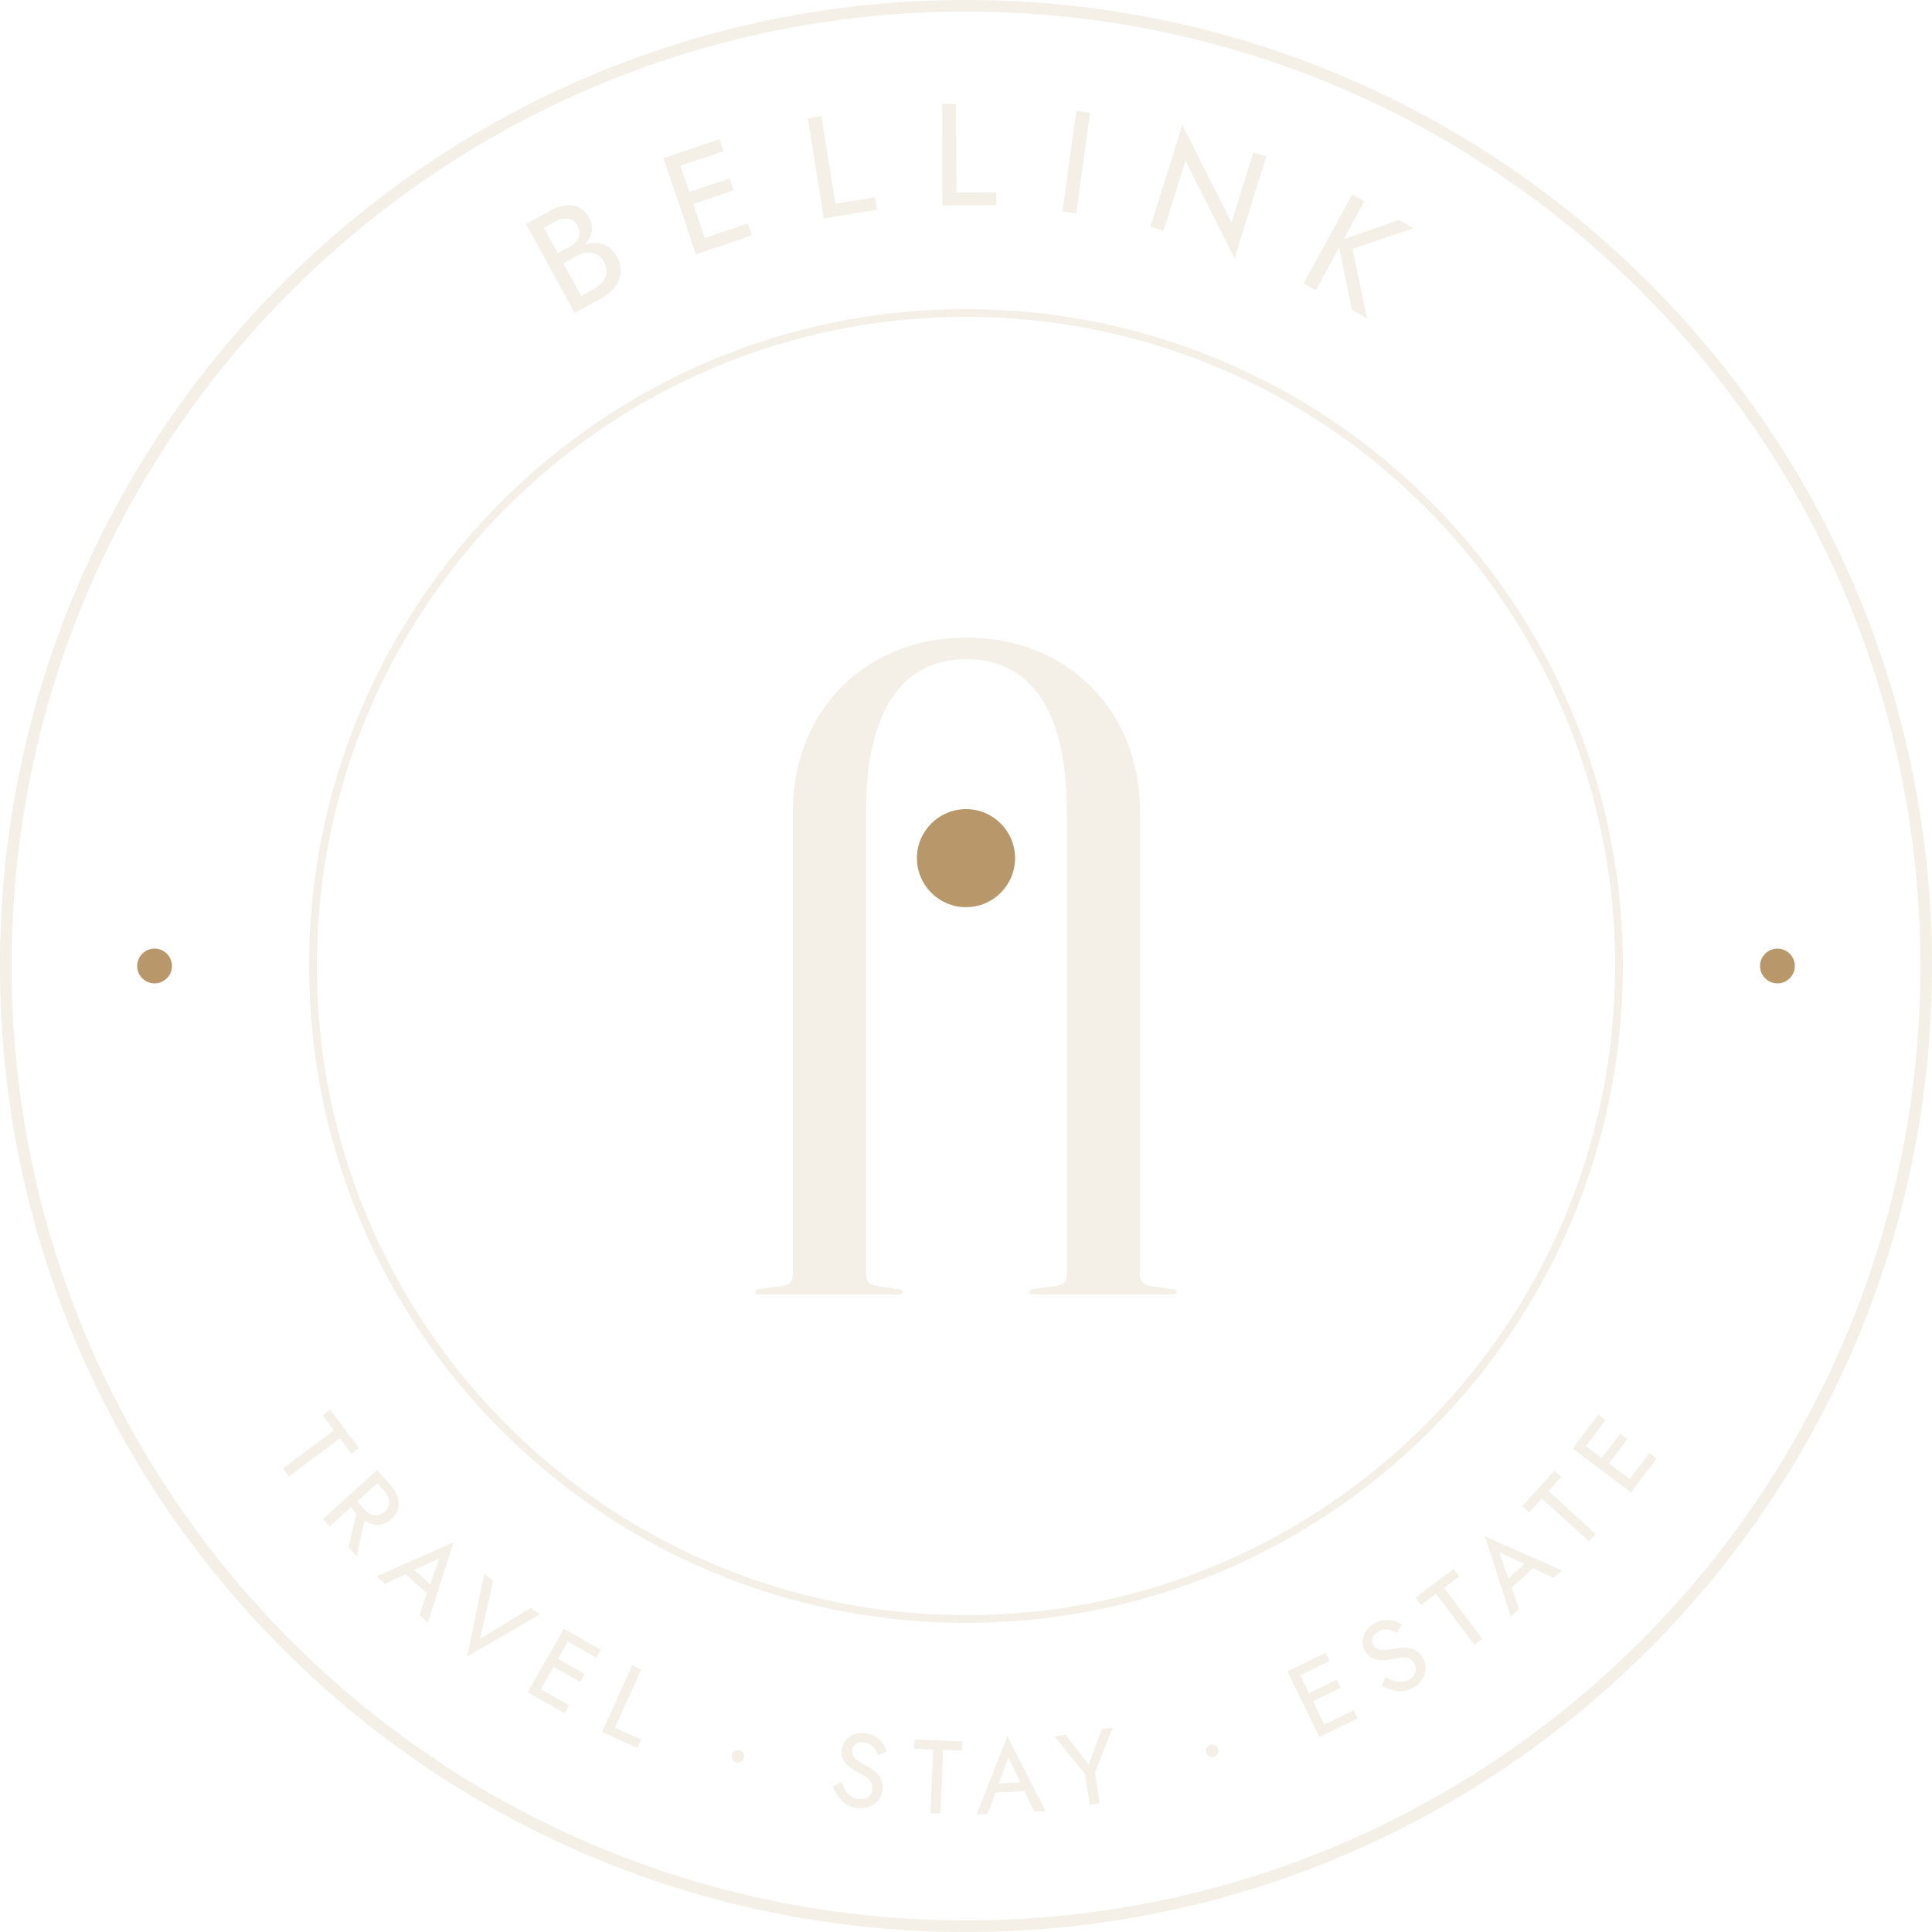
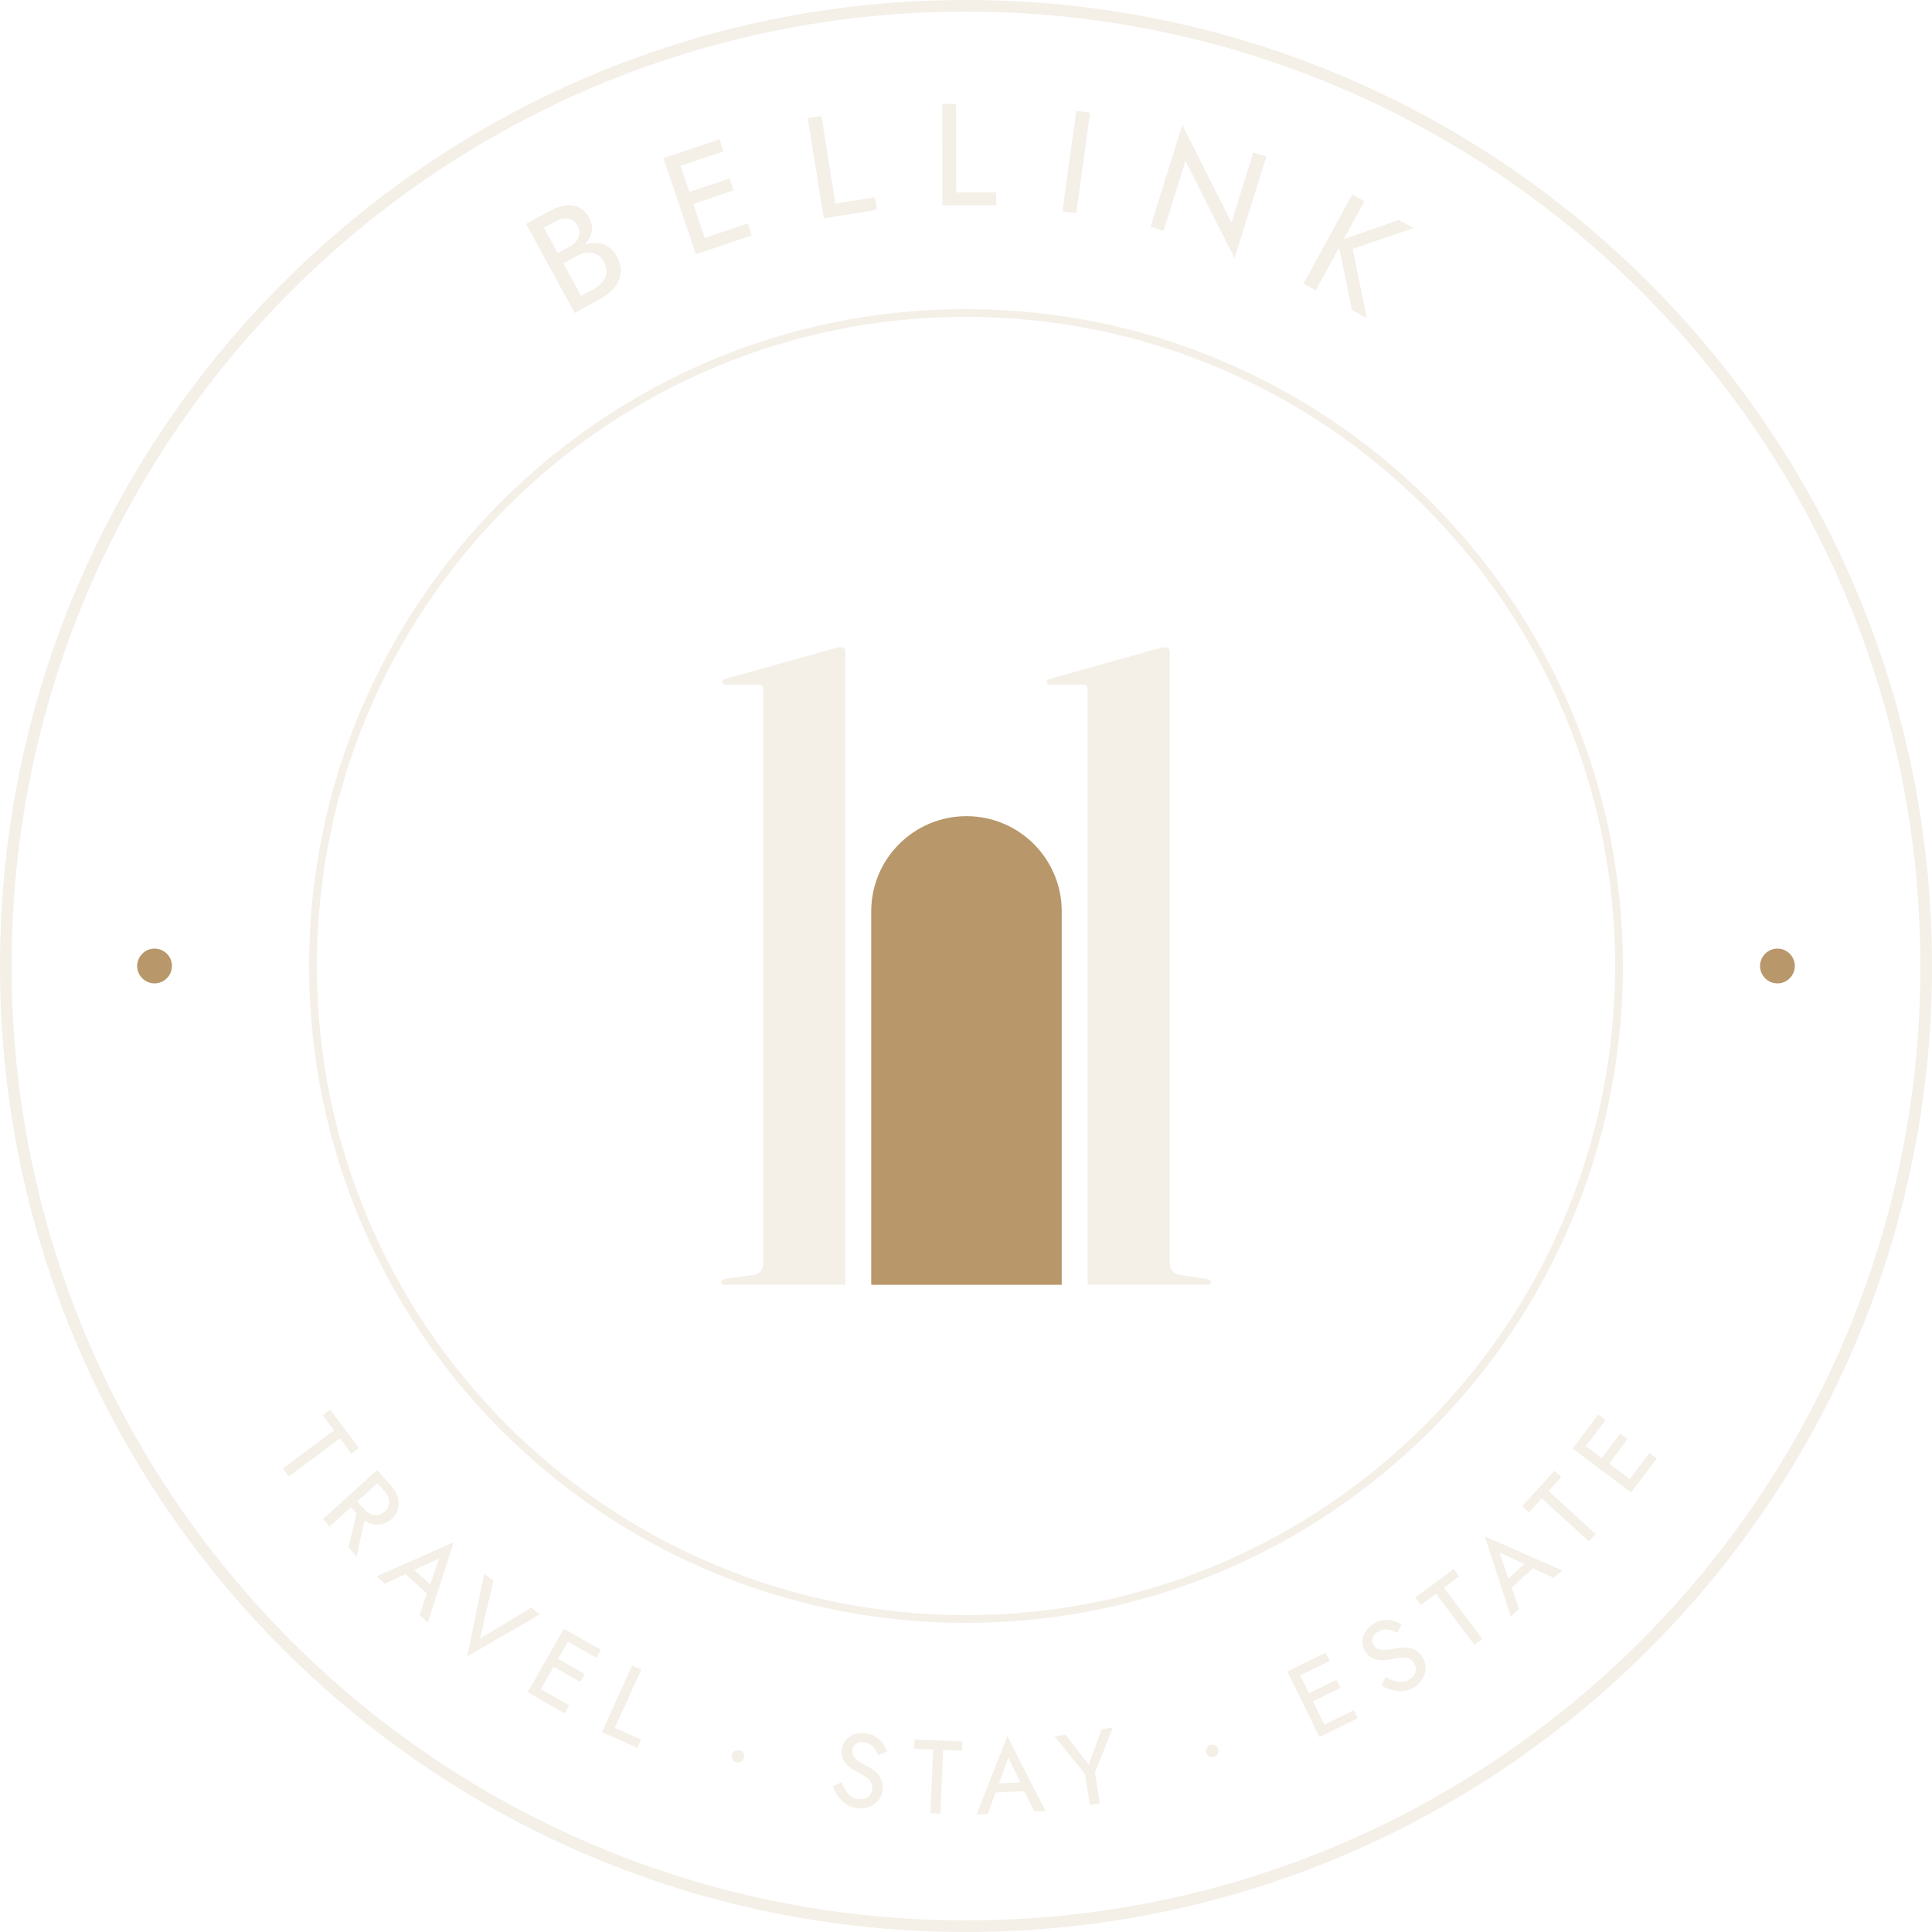
<svg xmlns="http://www.w3.org/2000/svg" viewBox="0 0 200 200" width="200" height="200" role="img" aria-label="bellink">
  <path fill="#F4EFE7" d="M200 100C200 155.23 155.23 200 100 200C44.77 200 0 155.23 0 100C0 44.77 44.77 0 100 0C155.23 0 200 44.77 200 100ZM198.8 100C198.8 45.43 154.57 1.2 100 1.2C45.43 1.2 1.2 45.43 1.2 100C1.2 154.57 45.43 198.8 100 198.8C154.57 198.8 198.8 154.57 198.8 100Z" />
  <path fill="#F4EFE7" d="M168 100C168 137.56 137.56 168 100 168C62.44 168 32 137.56 32 100C32 62.44 62.44 32 100 32C137.56 32 168 62.44 168 100ZM167.2 100C167.2 62.89 137.11 32.8 100 32.8C62.89 32.8 32.8 62.89 32.8 100C32.8 137.11 62.89 167.2 100 167.2C137.11 167.2 167.2 137.11 167.2 100Z" />
  <path fill="#F4EFE7" d="M60.55 25.3Q60.59 25.29 60.64 25.28Q61.29 25.11 61.89 25.17Q62.5 25.23 63 25.56Q63.5 25.89 63.85 26.53Q64.34 27.44 64.25 28.26Q64.16 29.08 63.6 29.77Q63.05 30.45 62.13 30.95L59.49 32.4L54.46 23.18L56.95 21.82Q57.79 21.36 58.56 21.27Q59.32 21.17 59.95 21.49Q60.58 21.81 61.01 22.6Q61.37 23.25 61.27 23.91Q61.18 24.57 60.68 25.15Q60.62 25.23 60.55 25.3ZM129.74 15.79 131.09 16.21 127.8 26.73 122.72 16.64 120.45 23.88 119.1 23.46 122.39 12.94 127.48 23.03ZM139.98 20.14 141.24 20.83 139.1 24.76 144.8 22.78 146.33 23.61 140.02 25.77 141.5 32.94 139.96 32.09 138.62 25.63 136.21 30.05 134.95 29.36ZM68.68 16.37 70.03 15.92 74.48 14.42 74.9 15.66 70.44 17.16 71.36 19.87 75.53 18.47 75.94 19.7 71.77 21.11 72.96 24.63 77.42 23.13 77.83 24.37 73.38 25.87 72.82 26.06 72.04 26.32ZM83.62 12.24 85.03 12.01 86.48 21.08 90.57 20.42 90.78 21.72 85.28 22.6ZM97.54 10.76 98.97 10.75 98.99 19.93 103.12 19.92 103.13 21.24 97.56 21.26ZM111.42 11.48 112.84 11.68 111.41 22.08 109.99 21.88ZM58.31 27.26 60.16 30.63 61.51 29.9Q62.08 29.58 62.41 29.14Q62.75 28.7 62.79 28.19Q62.83 27.67 62.53 27.12Q62.31 26.72 62 26.48Q61.68 26.24 61.3 26.17Q60.93 26.1 60.51 26.19Q60.1 26.28 59.66 26.52L58.31 27.26ZM57.74 26.21 58.95 25.55Q59.4 25.31 59.67 24.96Q59.95 24.61 59.99 24.21Q60.03 23.8 59.8 23.38Q59.46 22.75 58.82 22.64Q58.19 22.54 57.51 22.91L56.3 23.57L57.74 26.21Z" />
  <path fill="#F4EFE7" d="M39.03 152.19 39.43 152.62 39.72 152.95 40.47 153.77Q40.98 154.34 41.17 154.96Q41.35 155.58 41.2 156.18Q41.05 156.77 40.52 157.25Q40.01 157.71 39.4 157.81Q38.78 157.91 38.18 157.66Q37.94 157.56 37.72 157.41L36.92 161.12L36.08 160.19L36.91 156.68L36.33 156.02L34.12 158.02L33.43 157.26ZM44.19 164.95 41.98 162.96 39.84 163.95 38.99 163.18 46.96 159.66 44.28 167.96 43.43 167.18 44.19 164.95ZM158.69 162.35 156.49 164.34 157.25 166.57 156.4 167.34 153.72 159.05 161.7 162.57 160.84 163.34 158.69 162.35ZM106.04 185.42 103.07 185.56 102.25 187.77 101.1 187.83 104.28 179.72 108.23 187.48 107.08 187.54 106.04 185.42ZM58.37 168.61 58.89 168.9 59.26 169.11 62.2 170.79 61.73 171.61 58.79 169.93 57.77 171.72 60.52 173.29 60.06 174.11 57.31 172.54 55.98 174.86 58.92 176.54 58.45 177.36 55.51 175.68 55.14 175.47 54.63 175.17ZM137.13 179.56 136.59 179.82 133.27 173.02 134.19 172.58 137.23 171.09 137.65 171.94 134.6 173.42 135.51 175.28 138.36 173.89 138.77 174.73 135.92 176.12 137.1 178.53 140.14 177.04 140.55 177.88 137.51 179.37ZM169.2 154.02 168.85 154.5 162.81 149.95 163.42 149.14 165.45 146.43 166.21 147 164.17 149.7 165.82 150.94 167.72 148.41 168.47 148.98 166.57 151.51 168.71 153.12 170.74 150.41 171.5 150.98 169.46 153.68ZM87.09 184.49Q87.29 184.96 87.53 185.34Q87.77 185.71 88.09 185.95Q88.42 186.18 88.86 186.24Q89.43 186.32 89.83 186.05Q90.22 185.78 90.28 185.28Q90.35 184.81 90.16 184.49Q89.97 184.18 89.62 183.94Q89.27 183.71 88.85 183.5Q88.58 183.36 88.26 183.16Q87.94 182.96 87.66 182.67Q87.38 182.39 87.23 182Q87.08 181.62 87.15 181.1Q87.22 180.53 87.57 180.12Q87.91 179.72 88.45 179.53Q88.99 179.35 89.63 179.43Q90.26 179.51 90.69 179.81Q91.13 180.1 91.41 180.5Q91.69 180.91 91.82 181.33L90.9 181.7Q90.8 181.41 90.62 181.12Q90.44 180.83 90.16 180.63Q89.88 180.42 89.46 180.37Q88.88 180.29 88.57 180.54Q88.27 180.78 88.22 181.13Q88.18 181.43 88.31 181.71Q88.45 181.98 88.8 182.26Q89.15 182.53 89.75 182.83Q90.05 182.98 90.36 183.2Q90.67 183.42 90.92 183.72Q91.16 184.02 91.29 184.42Q91.42 184.81 91.36 185.32Q91.29 185.82 91.05 186.2Q90.8 186.57 90.43 186.81Q90.06 187.05 89.62 187.14Q89.17 187.24 88.71 187.18Q88.09 187.09 87.59 186.76Q87.09 186.43 86.75 185.94Q86.41 185.45 86.23 184.92ZM143.43 173.61Q143.88 173.86 144.3 173.99Q144.73 174.13 145.13 174.11Q145.53 174.08 145.91 173.85Q146.4 173.54 146.53 173.09Q146.67 172.63 146.41 172.21Q146.15 171.8 145.81 171.67Q145.46 171.55 145.05 171.59Q144.63 171.63 144.16 171.73Q143.88 171.79 143.5 171.84Q143.12 171.89 142.72 171.84Q142.33 171.8 141.97 171.6Q141.61 171.4 141.33 170.95Q141.03 170.46 141.04 169.93Q141.05 169.4 141.35 168.91Q141.65 168.43 142.2 168.09Q142.74 167.75 143.26 167.71Q143.78 167.66 144.26 167.79Q144.73 167.93 145.09 168.17L144.62 169.04Q144.35 168.88 144.03 168.77Q143.71 168.66 143.37 168.68Q143.02 168.7 142.66 168.92Q142.16 169.23 142.08 169.61Q142 169.99 142.18 170.3Q142.34 170.56 142.62 170.69Q142.9 170.82 143.34 170.81Q143.78 170.79 144.45 170.65Q144.77 170.58 145.15 170.55Q145.53 170.52 145.91 170.6Q146.29 170.68 146.64 170.9Q146.99 171.12 147.26 171.56Q147.53 171.99 147.57 172.43Q147.62 172.88 147.48 173.3Q147.35 173.72 147.06 174.07Q146.78 174.42 146.39 174.67Q145.85 175 145.26 175.06Q144.66 175.11 144.09 174.95Q143.51 174.79 143.04 174.5ZM49.69 169.64 54.97 166.44 55.91 167.11 48.37 171.47 50.13 162.94 51.07 163.62ZM114.05 179 115.2 178.83 113.35 183.48 113.84 186.68 112.82 186.84 112.33 183.65 109.17 179.75 110.31 179.58 112.7 182.67ZM147.09 166.15 146.52 165.39 150.48 162.42 151.05 163.19 149.48 164.36 153.44 169.65 152.62 170.26 148.66 164.98ZM33.41 146.5 34.18 145.93 37.14 149.89 36.37 150.47 35.2 148.89 29.9 152.84 29.29 152.01 34.58 148.07ZM94.64 181.02 94.68 180.07 99.63 180.28 99.59 181.23 97.63 181.15 97.35 187.75 96.32 187.7 96.6 181.11ZM158.29 156.56 157.58 155.91 160.92 152.26 161.62 152.9 160.3 154.35 165.18 158.8 164.48 159.56 159.61 155.11ZM65.44 172.41 66.38 172.84 63.65 178.86 66.36 180.09 65.97 180.95 62.32 179.3ZM36.98 155.43 37.71 156.24Q38.03 156.59 38.39 156.75Q38.76 156.9 39.13 156.84Q39.49 156.78 39.82 156.49Q40.15 156.19 40.25 155.83Q40.34 155.47 40.23 155.09Q40.11 154.71 39.79 154.36L39.06 153.55L36.98 155.43ZM155.22 160.7 156.14 163.4 157.81 161.9ZM45.47 161.32 42.88 162.52 44.54 164.02ZM104.38 181.94 103.4 184.62 105.63 184.51ZM75.77 181.63Q75.84 181.38 76.08 181.25Q76.32 181.12 76.57 181.2Q76.83 181.27 76.96 181.5Q77.08 181.73 77.01 181.99Q76.94 182.24 76.71 182.37Q76.47 182.51 76.21 182.43Q75.96 182.36 75.83 182.12Q75.7 181.88 75.77 181.63ZM124.87 181.44Q124.79 181.19 124.91 180.95Q125.04 180.71 125.29 180.64Q125.55 180.55 125.78 180.68Q126.02 180.8 126.1 181.06Q126.18 181.3 126.06 181.54Q125.94 181.78 125.68 181.86Q125.43 181.94 125.19 181.81Q124.94 181.69 124.87 181.44Z" />
  <path fill="#B8976A" d="M185.8 100C185.8 100.99 184.99 101.8 184 101.8C183.01 101.8 182.2 100.99 182.2 100C182.2 99.01 183.01 98.2 184 98.2C184.99 98.2 185.8 99.01 185.8 100ZM17.8 100C17.8 100.99 16.99 101.8 16 101.8C15.01 101.8 14.2 100.99 14.2 100C14.2 99.01 15.01 98.2 16 98.2C16.99 98.2 17.8 99.01 17.8 100Z" />
-   <path fill="#F4EFE7" d="M110.44 83.97C110.44 73.74 106.8 68.24 100.04 68.24C93.29 68.24 89.65 73.74 89.65 83.97V131.94Q89.65 132.42 89.88 132.71Q90.11 133 90.61 133.1L93.06 133.48Q93.3 133.5 93.38 133.57Q93.45 133.65 93.45 133.77Q93.45 133.86 93.38 133.93Q93.3 134 93.14 134H78.45Q78.35 134 78.27 133.93Q78.18 133.86 78.18 133.77Q78.18 133.67 78.3 133.57Q78.43 133.47 78.71 133.43L81.12 133.1Q81.63 133 81.86 132.71Q82.08 132.42 82.08 131.98V83.97C82.08 73.55 89.62 66 100.04 66C110.47 66 118.01 73.55 118.01 83.97V131.94Q118.01 132.42 118.24 132.71Q118.47 133 118.97 133.1L121.43 133.48Q121.66 133.5 121.74 133.57Q121.82 133.65 121.82 133.77Q121.82 133.86 121.74 133.93Q121.66 134 121.51 134H106.81Q106.72 134 106.63 133.93Q106.55 133.86 106.55 133.77Q106.55 133.67 106.67 133.57Q106.79 133.47 107.07 133.43L109.48 133.1Q110 133 110.22 132.71Q110.44 132.42 110.44 131.98Z" />
-   <path fill="#B8976A" d="M105.08 88.83C105.08 91.64 102.8 93.91 100 93.91C97.2 93.91 94.92 91.64 94.92 88.83C94.92 86.03 97.2 83.76 100 83.76C102.8 83.76 105.08 86.03 105.08 88.83Z" />
+   <path fill="#F4EFE7" d="M87.5 67.48V133H74.95Q74.85 133 74.75 132.92Q74.65 132.85 74.65 132.74Q74.65 132.63 74.79 132.52Q74.93 132.41 75.24 132.36L77.94 131.99Q78.52 131.88 78.77 131.55Q79.02 131.23 79.02 130.74V71.39Q79.02 71.16 78.9 71.02Q78.79 70.88 78.48 70.88L75.11 70.88Q74.94 70.88 74.86 70.79Q74.77 70.7 74.77 70.6Q74.77 70.44 74.87 70.38Q74.96 70.31 75.12 70.27L86.29 67.15Q86.66 67.04 86.8 67.02Q86.93 67 87.08 67Q87.29 67 87.4 67.14Q87.5 67.28 87.5 67.48ZM121.08 67.48V130.69Q121.08 131.23 121.34 131.55Q121.6 131.88 122.16 131.99L124.91 132.41Q125.17 132.43 125.26 132.52Q125.35 132.61 125.35 132.74Q125.35 132.85 125.26 132.92Q125.17 133 125 133H112.6V71.39Q112.6 71.16 112.48 71.02Q112.36 70.88 112.06 70.88L108.69 70.88Q108.52 70.88 108.44 70.79Q108.35 70.7 108.35 70.6Q108.35 70.44 108.45 70.38Q108.54 70.31 108.7 70.27L119.87 67.15Q120.23 67.04 120.37 67.02Q120.51 67 120.66 67Q120.87 67 120.98 67.14Q121.08 67.28 121.08 67.48Z" />
+   <path fill="#B8976A" d="M90.19 133V94.35C90.19 88.9 94.6 84.49 100.05 84.49C105.5 84.49 109.91 88.9 109.91 94.35V133Z" />
</svg>
